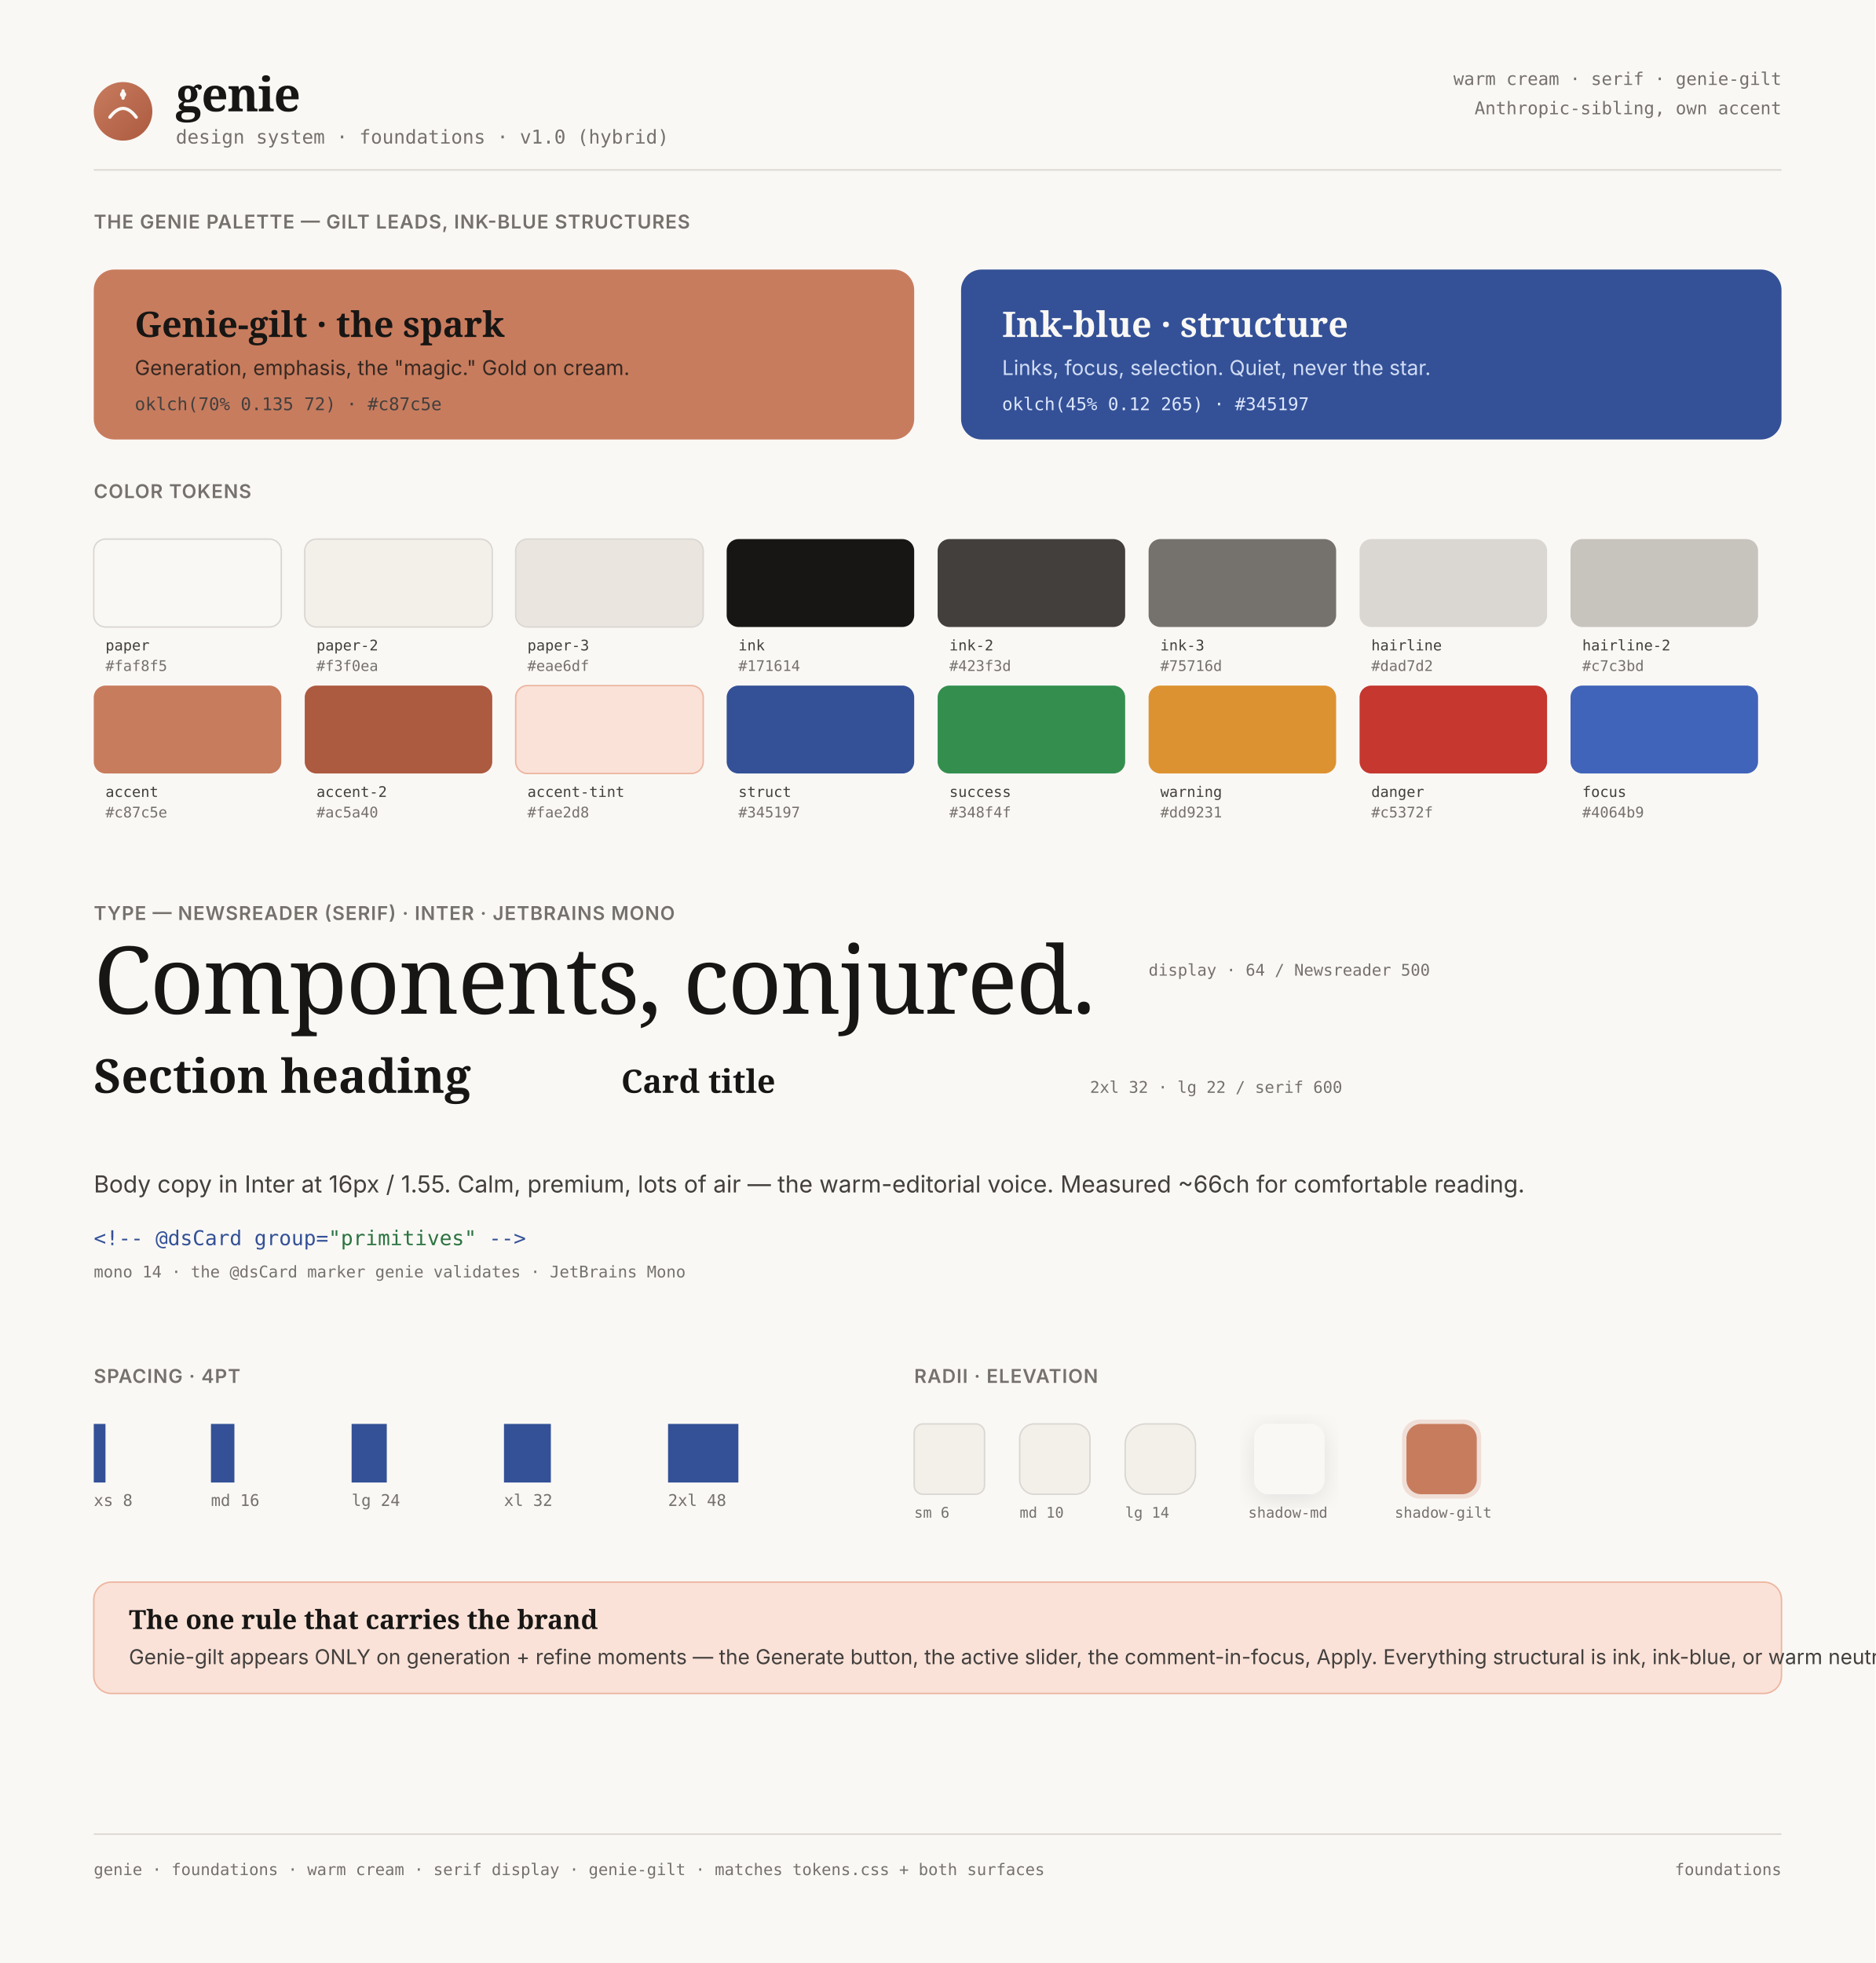
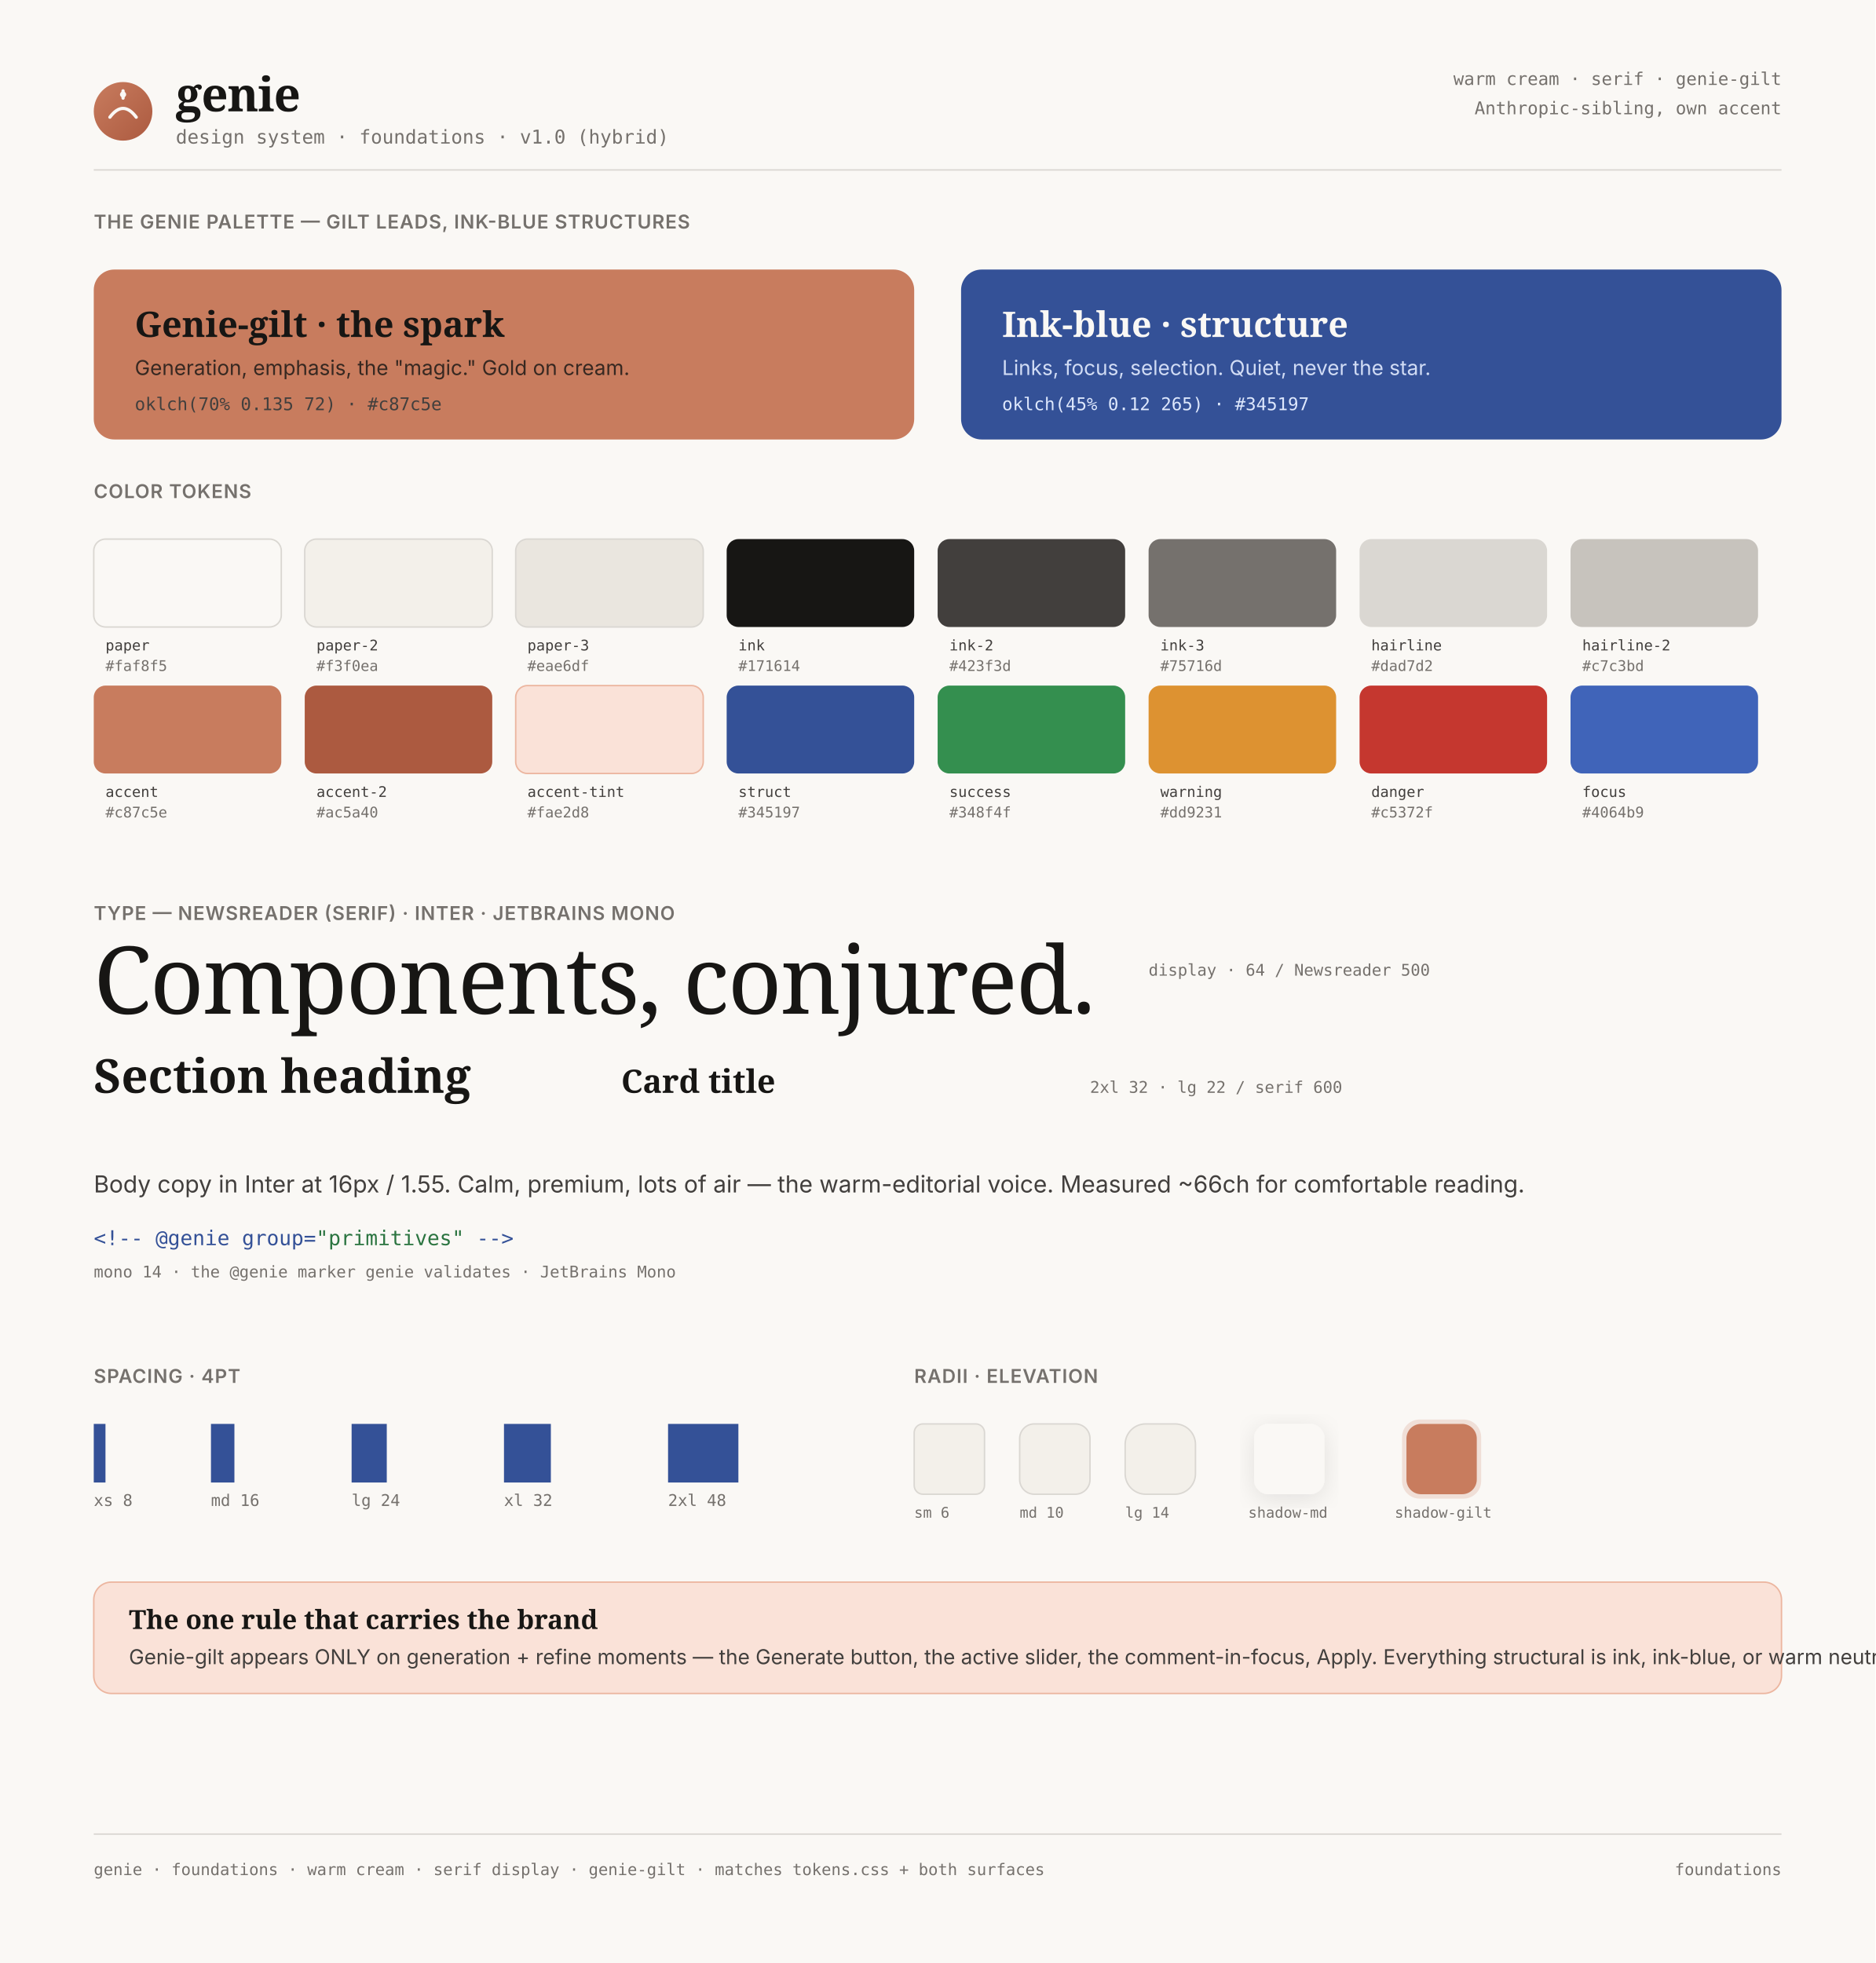
<svg xmlns="http://www.w3.org/2000/svg" width="1280" height="1340" viewBox="0 0 1280 1340" font-family="Inter, system-ui, sans-serif">
  <defs>
    <linearGradient id="lampF" x1="0" y1="0" x2="1" y2="1">
      <stop offset="0" stop-color="#c87c5e" />
      <stop offset="1" stop-color="#ac5a40" />
    </linearGradient>
    <filter id="softF" x="-20%" y="-20%" width="140%" height="140%">
      <feDropShadow dx="0" dy="3" stdDeviation="8" flood-color="#171614" flood-opacity="0.10" />
    </filter>
  </defs>
  <rect width="1280" height="1340" fill="#faf8f5" />
  <g transform="translate(64,56)">
    <circle cx="20" cy="20" r="20" fill="url(#lampF)" />
    <path d="M11 24 q9 -12 18 0 M20 11 v-5" stroke="#faf8f5" stroke-width="2.2" fill="none" stroke-linecap="round" />
    <circle cx="20" cy="8.5" r="2.1" fill="#faf8f5" />
    <text x="56" y="20" font-family="Newsreader, Georgia, serif" font-size="32" font-weight="600" letter-spacing="-0.015em" fill="#171614">genie</text>
    <text x="56" y="42" font-family="JetBrains Mono, monospace" font-size="13" fill="#75716d">design system · foundations · v1.0 (hybrid)</text>
  </g>
  <text x="1216" y="58" text-anchor="end" font-family="JetBrains Mono, monospace" font-size="12" fill="#75716d">warm cream · serif · genie-gilt</text>
  <text x="1216" y="78" text-anchor="end" font-family="JetBrains Mono, monospace" font-size="12" fill="#75716d">Anthropic-sibling, own accent</text>
  <line x1="64" y1="116" x2="1216" y2="116" stroke="#dad7d2" />
  <g transform="translate(64,156)">
    <text font-family="Inter, sans-serif" font-size="13" font-weight="600" letter-spacing="0.04em" fill="#75716d">THE GENIE PALETTE — GILT LEADS, INK-BLUE STRUCTURES</text>
    <g transform="translate(0,28)">
      <rect width="560" height="116" rx="14" fill="#c87c5e" />
      <text x="28" y="46" font-family="Newsreader, Georgia, serif" font-size="24" font-weight="600" fill="#171614">Genie-gilt · the spark</text>
      <text x="28" y="72" font-family="Inter, sans-serif" font-size="14" fill="#171614" opacity="0.82">Generation, emphasis, the "magic." Gold on cream.</text>
      <text x="28" y="96" font-family="JetBrains Mono, monospace" font-size="12" fill="#423f3d">oklch(70% 0.135 72) · #c87c5e</text>
    </g>
    <g transform="translate(592,28)">
      <rect width="560" height="116" rx="14" fill="#345197" />
      <text x="28" y="46" font-family="Newsreader, Georgia, serif" font-size="24" font-weight="600" fill="#faf8f5">Ink-blue · structure</text>
      <text x="28" y="72" font-family="Inter, sans-serif" font-size="14" fill="#dee8fd" opacity="0.92">Links, focus, selection. Quiet, never the star.</text>
      <text x="28" y="96" font-family="JetBrains Mono, monospace" font-size="12" fill="#dee8fd">oklch(45% 0.12 265) · #345197</text>
    </g>
  </g>
  <g transform="translate(64,340)">
    <text font-family="Inter, sans-serif" font-size="13" font-weight="600" letter-spacing="0.04em" fill="#75716d">COLOR TOKENS</text>
    <g transform="translate(0,28)" font-family="JetBrains Mono, monospace" font-size="10">
      <g>
        <rect width="128" height="60" rx="8" fill="#faf8f5" stroke="#dad7d2" />
        <text x="8" y="76" fill="#423f3d">paper</text>
        <text x="8" y="90" fill="#75716d">#faf8f5</text>
      </g>
      <g transform="translate(144,0)">
        <rect width="128" height="60" rx="8" fill="#f3f0ea" stroke="#dad7d2" />
        <text x="8" y="76" fill="#423f3d">paper-2</text>
        <text x="8" y="90" fill="#75716d">#f3f0ea</text>
      </g>
      <g transform="translate(288,0)">
        <rect width="128" height="60" rx="8" fill="#eae6df" stroke="#dad7d2" />
        <text x="8" y="76" fill="#423f3d">paper-3</text>
        <text x="8" y="90" fill="#75716d">#eae6df</text>
      </g>
      <g transform="translate(432,0)">
        <rect width="128" height="60" rx="8" fill="#171614" />
        <text x="8" y="76" fill="#423f3d">ink</text>
        <text x="8" y="90" fill="#75716d">#171614</text>
      </g>
      <g transform="translate(576,0)">
        <rect width="128" height="60" rx="8" fill="#423f3d" />
        <text x="8" y="76" fill="#423f3d">ink-2</text>
        <text x="8" y="90" fill="#75716d">#423f3d</text>
      </g>
      <g transform="translate(720,0)">
        <rect width="128" height="60" rx="8" fill="#75716d" />
        <text x="8" y="76" fill="#423f3d">ink-3</text>
        <text x="8" y="90" fill="#75716d">#75716d</text>
      </g>
      <g transform="translate(864,0)">
        <rect width="128" height="60" rx="8" fill="#dad7d2" />
        <text x="8" y="76" fill="#423f3d">hairline</text>
        <text x="8" y="90" fill="#75716d">#dad7d2</text>
      </g>
      <g transform="translate(1008,0)">
        <rect width="128" height="60" rx="8" fill="#c7c3bd" />
        <text x="8" y="76" fill="#423f3d">hairline-2</text>
        <text x="8" y="90" fill="#75716d">#c7c3bd</text>
      </g>
    </g>
    <g transform="translate(0,128)" font-family="JetBrains Mono, monospace" font-size="10">
      <g>
        <rect width="128" height="60" rx="8" fill="#c87c5e" />
        <text x="8" y="76" fill="#423f3d">accent</text>
        <text x="8" y="90" fill="#75716d">#c87c5e</text>
      </g>
      <g transform="translate(144,0)">
        <rect width="128" height="60" rx="8" fill="#ac5a40" />
        <text x="8" y="76" fill="#423f3d">accent-2</text>
        <text x="8" y="90" fill="#75716d">#ac5a40</text>
      </g>
      <g transform="translate(288,0)">
        <rect width="128" height="60" rx="8" fill="#fae2d8" stroke="#ecb6a0" />
        <text x="8" y="76" fill="#423f3d">accent-tint</text>
        <text x="8" y="90" fill="#75716d">#fae2d8</text>
      </g>
      <g transform="translate(432,0)">
        <rect width="128" height="60" rx="8" fill="#345197" />
        <text x="8" y="76" fill="#423f3d">struct</text>
        <text x="8" y="90" fill="#75716d">#345197</text>
      </g>
      <g transform="translate(576,0)">
        <rect width="128" height="60" rx="8" fill="#348f4f" />
        <text x="8" y="76" fill="#423f3d">success</text>
        <text x="8" y="90" fill="#75716d">#348f4f</text>
      </g>
      <g transform="translate(720,0)">
        <rect width="128" height="60" rx="8" fill="#dd9231" />
        <text x="8" y="76" fill="#423f3d">warning</text>
        <text x="8" y="90" fill="#75716d">#dd9231</text>
      </g>
      <g transform="translate(864,0)">
        <rect width="128" height="60" rx="8" fill="#c5372f" />
        <text x="8" y="76" fill="#423f3d">danger</text>
        <text x="8" y="90" fill="#75716d">#c5372f</text>
      </g>
      <g transform="translate(1008,0)">
        <rect width="128" height="60" rx="8" fill="#4064b9" />
        <text x="8" y="76" fill="#423f3d">focus</text>
        <text x="8" y="90" fill="#75716d">#4064b9</text>
      </g>
    </g>
  </g>
  <g transform="translate(64,628)">
    <text font-family="Inter, sans-serif" font-size="13" font-weight="600" letter-spacing="0.04em" fill="#75716d">TYPE — NEWSREADER (SERIF) · INTER · JETBRAINS MONO</text>
    <text y="64" font-family="Newsreader, Georgia, serif" font-size="64" font-weight="500" letter-spacing="-0.015em" fill="#171614">Components, conjured.</text>
    <text y="96" font-family="JetBrains Mono, monospace" font-size="11" fill="#75716d" transform="translate(720,-58)">display · 64 / Newsreader 500</text>
    <g transform="translate(0,118)">
      <text font-family="Newsreader, Georgia, serif" font-size="32" font-weight="600" fill="#171614">Section heading</text>
      <text font-family="Newsreader, Georgia, serif" font-size="22" font-weight="600" fill="#171614" transform="translate(360,0)">Card title</text>
      <text font-family="JetBrains Mono, monospace" font-size="11" fill="#75716d" transform="translate(680,0)">2xl 32 · lg 22 / serif 600</text>
    </g>
    <text y="186" font-family="Inter, sans-serif" font-size="16" fill="#423f3d">Body copy in Inter at 16px / 1.55. Calm, premium, lots of air — the warm-editorial voice. Measured ~66ch for comfortable reading.</text>
-     <text y="222" font-family="JetBrains Mono, monospace" font-size="14" fill="#345197">&lt;!-- @dsCard group=<tspan fill="#2b7440">"primitives"</tspan> --&gt;</text>
-     <text y="244" font-family="JetBrains Mono, monospace" font-size="11" fill="#75716d">mono 14 · the @dsCard marker genie validates · JetBrains Mono</text>
+     <text y="222" font-family="JetBrains Mono, monospace" font-size="14" fill="#345197">&lt;!-- @genie group=<tspan fill="#2b7440">"primitives"</tspan> --&gt;</text>
+     <text y="244" font-family="JetBrains Mono, monospace" font-size="11" fill="#75716d">mono 14 · the @genie marker genie validates · JetBrains Mono</text>
  </g>
  <g transform="translate(64,944)">
    <text font-family="Inter, sans-serif" font-size="13" font-weight="600" letter-spacing="0.04em" fill="#75716d">SPACING · 4PT</text>
    <g transform="translate(0,28)" font-family="JetBrains Mono, monospace" font-size="11">
      <g>
        <rect width="8" height="40" fill="#345197" />
        <text y="56" fill="#75716d">xs 8</text>
      </g>
      <g transform="translate(80,0)">
        <rect width="16" height="40" fill="#345197" />
        <text y="56" fill="#75716d">md 16</text>
      </g>
      <g transform="translate(176,0)">
        <rect width="24" height="40" fill="#345197" />
        <text y="56" fill="#75716d">lg 24</text>
      </g>
      <g transform="translate(280,0)">
        <rect width="32" height="40" fill="#345197" />
        <text y="56" fill="#75716d">xl 32</text>
      </g>
      <g transform="translate(392,0)">
        <rect width="48" height="40" fill="#345197" />
        <text y="56" fill="#75716d">2xl 48</text>
      </g>
    </g>
    <text font-family="Inter, sans-serif" font-size="13" font-weight="600" letter-spacing="0.04em" fill="#75716d" transform="translate(560,0)">RADII · ELEVATION</text>
    <g transform="translate(560,28)" font-family="JetBrains Mono, monospace" font-size="10">
      <g>
        <rect width="48" height="48" rx="6" fill="#f3f0ea" stroke="#dad7d2" />
        <text y="64" fill="#75716d">sm 6</text>
      </g>
      <g transform="translate(72,0)">
        <rect width="48" height="48" rx="10" fill="#f3f0ea" stroke="#dad7d2" />
        <text y="64" fill="#75716d">md 10</text>
      </g>
      <g transform="translate(144,0)">
        <rect width="48" height="48" rx="14" fill="#f3f0ea" stroke="#dad7d2" />
        <text y="64" fill="#75716d">lg 14</text>
      </g>
      <g transform="translate(232,0)">
        <rect width="48" height="48" rx="10" fill="#faf8f5" filter="url(#softF)" />
        <text x="-4" y="64" fill="#75716d">shadow-md</text>
      </g>
      <g transform="translate(336,0)">
        <rect x="-3" y="-3" width="54" height="54" rx="12" fill="#c87c5e" opacity="0.20" />
        <rect width="48" height="48" rx="10" fill="#c87c5e" />
        <text x="-8" y="64" fill="#75716d">shadow-gilt</text>
      </g>
    </g>
  </g>
  <g transform="translate(64,1080)">
    <rect width="1152" height="76" rx="12" fill="#fae2d8" stroke="#ecb6a0" />
    <text x="24" y="32" font-family="Newsreader, Georgia, serif" font-size="18" font-weight="600" fill="#171614">The one rule that carries the brand</text>
    <text x="24" y="56" font-family="Inter, sans-serif" font-size="14" fill="#423f3d">Genie-gilt appears ONLY on generation + refine moments — the Generate button, the active slider, the comment-in-focus, Apply. Everything structural is ink, ink-blue, or warm neutral. Scarcity is what makes the gold read as magic.</text>
  </g>
  <line x1="64" y1="1252" x2="1216" y2="1252" stroke="#dad7d2" />
  <text x="64" y="1280" font-family="JetBrains Mono, monospace" font-size="11" fill="#75716d">genie · foundations · warm cream · serif display · genie-gilt · matches tokens.css + both surfaces</text>
  <text x="1216" y="1280" text-anchor="end" font-family="JetBrains Mono, monospace" font-size="11" fill="#75716d">foundations</text>
</svg>
